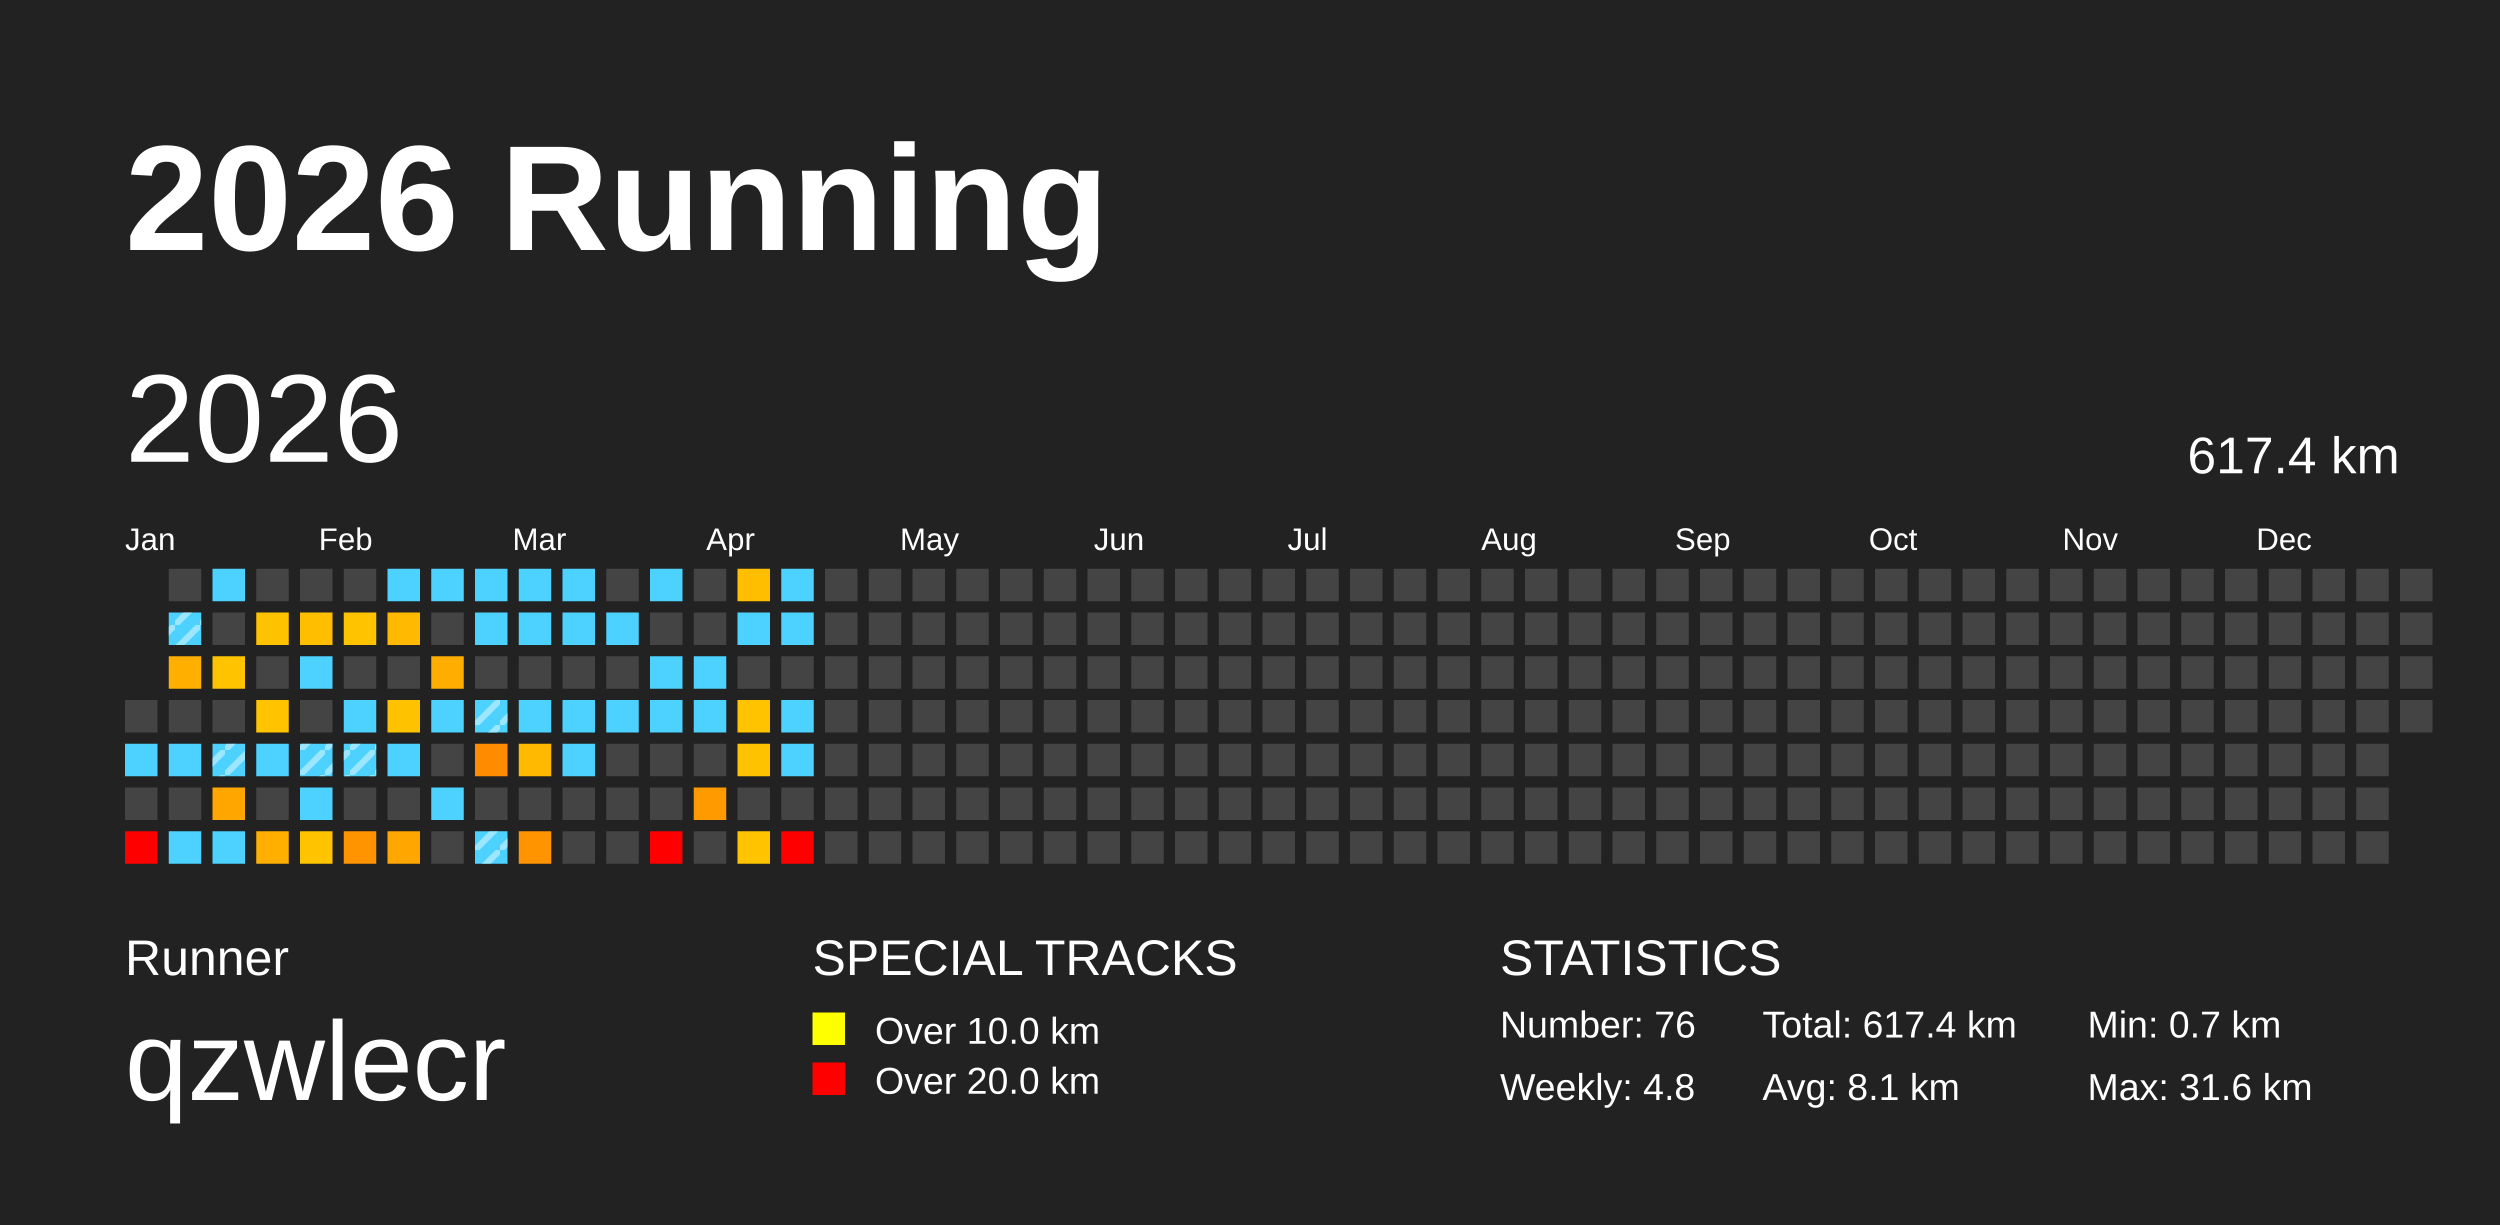
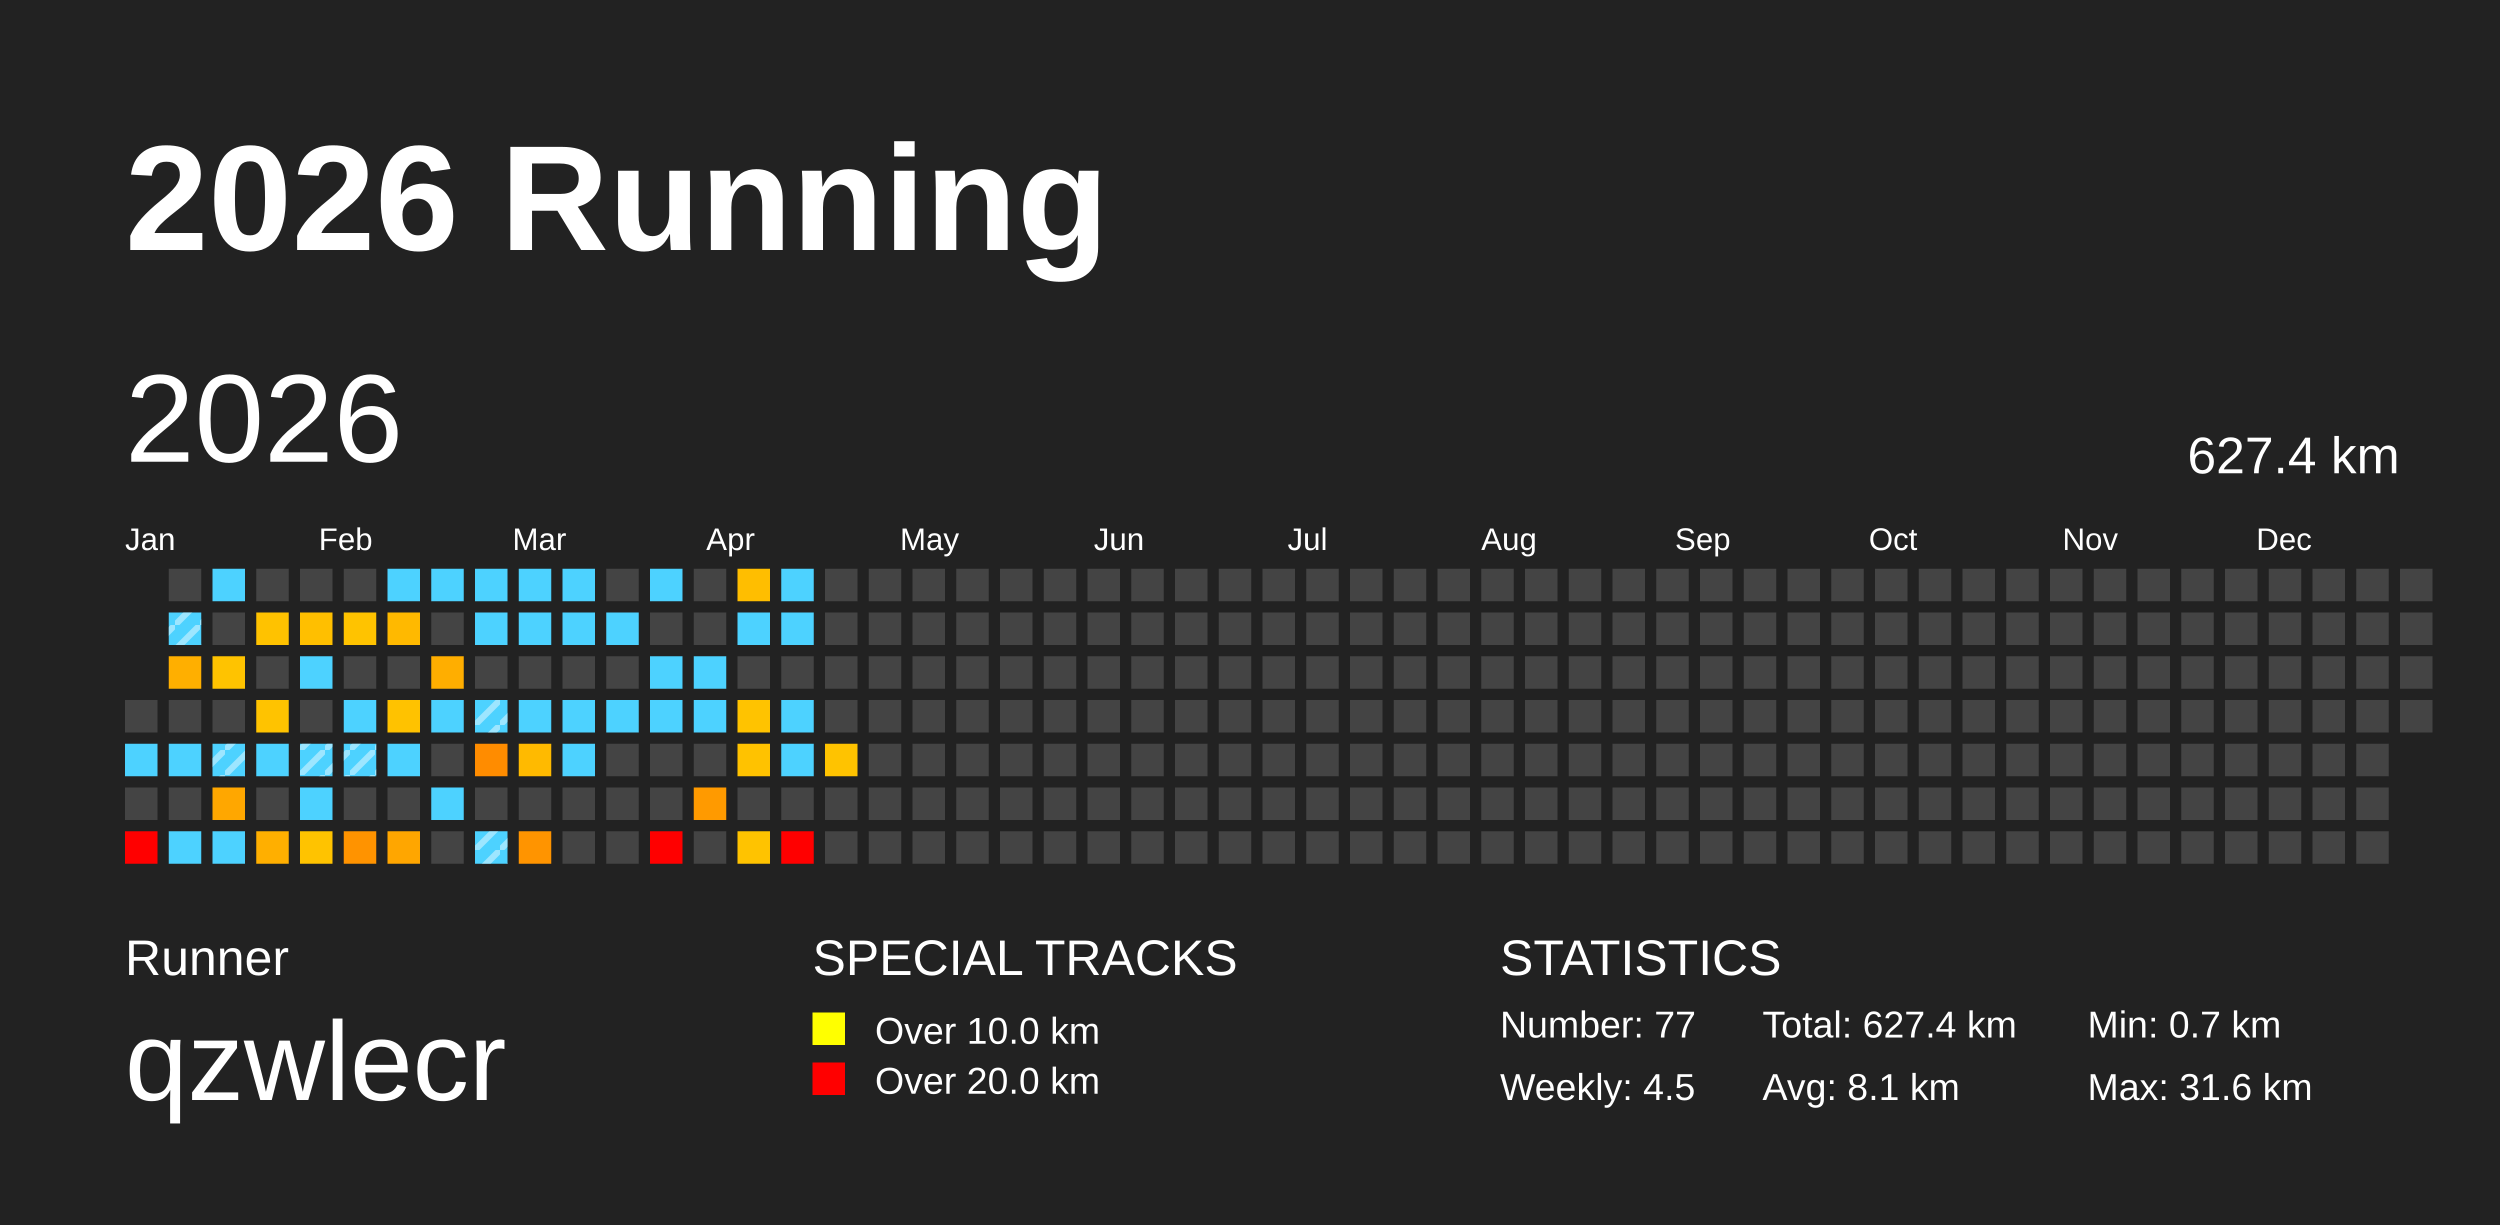
<svg xmlns="http://www.w3.org/2000/svg" baseProfile="full" height="98mm" version="1.1" viewBox="0,0,200,98" width="200mm">
  <defs>
    <pattern height="2" id="indoor-stripe" patternUnits="userSpaceOnUse" width="2">
      <line stroke="white" stroke-opacity="0.45" stroke-width="0.5" x1="0" x2="2" y1="2" y2="0" />
    </pattern>
  </defs>
  <rect fill="#222222" height="98" width="200" x="0" y="0" />
  <text fill="#FFFFFF" style="font-size:12px; font-family:Arial; font-weight:bold;" x="10" y="20">2026 Running</text>
  <text fill="#FFFFFF" style="font-size:4px; font-family:Arial" x="10" y="78">Runner</text>
  <text fill="#FFFFFF" style="font-size:9px; font-family:Arial" x="10" y="88">qzwlecr</text>
  <text fill="#FFFFFF" style="font-size:4px; font-family:Arial" x="65" y="78">SPECIAL TRACKS</text>
  <rect fill="yellow" height="2.6" width="2.6" x="65" y="81" />
  <text fill="#FFFFFF" style="font-size:3px; font-family:Arial" x="70" y="83.5">Over 10.0 km</text>
  <rect fill="red" height="2.6" width="2.6" x="65" y="85" />
  <text fill="#FFFFFF" style="font-size:3px; font-family:Arial" x="70" y="87.5">Over 20.0 km</text>
  <text fill="#FFFFFF" style="font-size:4px; font-family:Arial" x="120" y="78">STATISTICS</text>
-   <text fill="#FFFFFF" style="font-size:3px; font-family:Arial" x="120" y="83">Number: 76</text>
-   <text fill="#FFFFFF" style="font-size:3px; font-family:Arial" x="120" y="88">Weekly: 4.8</text>
-   <text fill="#FFFFFF" style="font-size:3px; font-family:Arial" x="141" y="83">Total: 617.4 km</text>
+   <text fill="#FFFFFF" style="font-size:3px; font-family:Arial" x="120" y="83">Number: 77</text>
+   <text fill="#FFFFFF" style="font-size:3px; font-family:Arial" x="120" y="88">Weekly: 4.5</text>
+   <text fill="#FFFFFF" style="font-size:3px; font-family:Arial" x="141" y="83">Total: 627.4 km</text>
  <text fill="#FFFFFF" style="font-size:3px; font-family:Arial" x="141" y="88">Avg: 8.1 km</text>
  <text fill="#FFFFFF" style="font-size:3px; font-family:Arial" x="167" y="83">Min: 0.7 km</text>
  <text fill="#FFFFFF" style="font-size:3px; font-family:Arial" x="167" y="88">Max: 31.6 km</text>
  <text dominant-baseline="hanging" fill="#FFFFFF" style="font-size:10.0px; font-family:Arial;" x="10" y="30">2026</text>
-   <text dominant-baseline="hanging" fill="#FFFFFF" style="font-size:4.125px; font-family:Arial;" x="175" y="35">617.4 km</text>
+   <text dominant-baseline="hanging" fill="#FFFFFF" style="font-size:4.125px; font-family:Arial;" x="175" y="35">627.4 km</text>
  <text fill="#FFFFFF" style="font-size:2.5px; font-family:Arial" x="10.0" y="44">Jan</text>
  <text fill="#FFFFFF" style="font-size:2.5px; font-family:Arial" x="25.5" y="44">Feb</text>
  <text fill="#FFFFFF" style="font-size:2.5px; font-family:Arial" x="41.0" y="44">Mar</text>
  <text fill="#FFFFFF" style="font-size:2.5px; font-family:Arial" x="56.5" y="44">Apr</text>
  <text fill="#FFFFFF" style="font-size:2.5px; font-family:Arial" x="72.0" y="44">May</text>
  <text fill="#FFFFFF" style="font-size:2.5px; font-family:Arial" x="87.5" y="44">Jun</text>
  <text fill="#FFFFFF" style="font-size:2.5px; font-family:Arial" x="103.0" y="44">Jul</text>
  <text fill="#FFFFFF" style="font-size:2.5px; font-family:Arial" x="118.5" y="44">Aug</text>
  <text fill="#FFFFFF" style="font-size:2.5px; font-family:Arial" x="134.0" y="44">Sep</text>
  <text fill="#FFFFFF" style="font-size:2.5px; font-family:Arial" x="149.5" y="44">Oct</text>
  <text fill="#FFFFFF" style="font-size:2.5px; font-family:Arial" x="165.0" y="44">Nov</text>
  <text fill="#FFFFFF" style="font-size:2.5px; font-family:Arial" x="180.5" y="44">Dec</text>
  <rect fill="#444444" height="2.6" width="2.6" x="10.0" y="56.0" />
  <rect fill="#4dd2ff" height="2.6" width="2.6" x="10.0" y="59.5" />
  <rect fill="#444444" height="2.6" width="2.6" x="10.0" y="63.0" />
  <rect fill="red" height="2.6" width="2.6" x="10.0" y="66.5" />
  <rect fill="#444444" height="2.6" width="2.6" x="13.5" y="45.5" />
  <rect fill="#4dd2ff" height="2.6" width="2.6" x="13.5" y="49.0" />
  <rect fill="url(#indoor-stripe)" height="2.6" width="2.6" x="13.5" y="49.0" />
  <rect fill="#ffaf00" height="2.6" width="2.6" x="13.5" y="52.5" />
  <rect fill="#444444" height="2.6" width="2.6" x="13.5" y="56.0" />
  <rect fill="#4dd2ff" height="2.6" width="2.6" x="13.5" y="59.5" />
  <rect fill="#444444" height="2.6" width="2.6" x="13.5" y="63.0" />
  <rect fill="#4dd2ff" height="2.6" width="2.6" x="13.5" y="66.5" />
  <rect fill="#4dd2ff" height="2.6" width="2.6" x="17.0" y="45.5" />
  <rect fill="#444444" height="2.6" width="2.6" x="17.0" y="49.0" />
  <rect fill="#ffc300" height="2.6" width="2.6" x="17.0" y="52.5" />
  <rect fill="#444444" height="2.6" width="2.6" x="17.0" y="56.0" />
  <rect fill="#4dd2ff" height="2.6" width="2.6" x="17.0" y="59.5" />
  <rect fill="url(#indoor-stripe)" height="2.6" width="2.6" x="17.0" y="59.5" />
  <rect fill="#ffa700" height="2.6" width="2.6" x="17.0" y="63.0" />
  <rect fill="#4dd2ff" height="2.6" width="2.6" x="17.0" y="66.5" />
  <rect fill="#444444" height="2.6" width="2.6" x="20.5" y="45.5" />
  <rect fill="#ffc200" height="2.6" width="2.6" x="20.5" y="49.0" />
  <rect fill="#444444" height="2.6" width="2.6" x="20.5" y="52.5" />
  <rect fill="#ffc300" height="2.6" width="2.6" x="20.5" y="56.0" />
  <rect fill="#4dd2ff" height="2.6" width="2.6" x="20.5" y="59.5" />
  <rect fill="#444444" height="2.6" width="2.6" x="20.5" y="63.0" />
  <rect fill="#ffaf00" height="2.6" width="2.6" x="20.5" y="66.5" />
  <rect fill="#444444" height="2.6" width="2.6" x="24.0" y="45.5" />
  <rect fill="#ffbf00" height="2.6" width="2.6" x="24.0" y="49.0" />
  <rect fill="#4dd2ff" height="2.6" width="2.6" x="24.0" y="52.5" />
  <rect fill="#444444" height="2.6" width="2.6" x="24.0" y="56.0" />
  <rect fill="#4dd2ff" height="2.6" width="2.6" x="24.0" y="59.5" />
  <rect fill="url(#indoor-stripe)" height="2.6" width="2.6" x="24.0" y="59.5" />
  <rect fill="#4dd2ff" height="2.6" width="2.6" x="24.0" y="63.0" />
  <rect fill="#ffc300" height="2.6" width="2.6" x="24.0" y="66.5" />
  <rect fill="#444444" height="2.6" width="2.6" x="27.5" y="45.5" />
  <rect fill="#ffc300" height="2.6" width="2.6" x="27.5" y="49.0" />
  <rect fill="#444444" height="2.6" width="2.6" x="27.5" y="52.5" />
  <rect fill="#4dd2ff" height="2.6" width="2.6" x="27.5" y="56.0" />
  <rect fill="#4dd2ff" height="2.6" width="2.6" x="27.5" y="59.5" />
  <rect fill="url(#indoor-stripe)" height="2.6" width="2.6" x="27.5" y="59.5" />
  <rect fill="#444444" height="2.6" width="2.6" x="27.5" y="63.0" />
  <rect fill="#ff9300" height="2.6" width="2.6" x="27.5" y="66.5" />
  <rect fill="#4dd2ff" height="2.6" width="2.6" x="31.0" y="45.5" />
  <rect fill="#ffb900" height="2.6" width="2.6" x="31.0" y="49.0" />
  <rect fill="#444444" height="2.6" width="2.6" x="31.0" y="52.5" />
  <rect fill="#ffc200" height="2.6" width="2.6" x="31.0" y="56.0" />
  <rect fill="#4dd2ff" height="2.6" width="2.6" x="31.0" y="59.5" />
  <rect fill="#444444" height="2.6" width="2.6" x="31.0" y="63.0" />
  <rect fill="#ffa600" height="2.6" width="2.6" x="31.0" y="66.5" />
  <rect fill="#4dd2ff" height="2.6" width="2.6" x="34.5" y="45.5" />
  <rect fill="#444444" height="2.6" width="2.6" x="34.5" y="49.0" />
  <rect fill="#ffae00" height="2.6" width="2.6" x="34.5" y="52.5" />
  <rect fill="#4dd2ff" height="2.6" width="2.6" x="34.5" y="56.0" />
  <rect fill="#444444" height="2.6" width="2.6" x="34.5" y="59.5" />
  <rect fill="#4dd2ff" height="2.6" width="2.6" x="34.5" y="63.0" />
  <rect fill="#444444" height="2.6" width="2.6" x="34.5" y="66.5" />
  <rect fill="#4dd2ff" height="2.6" width="2.6" x="38.0" y="45.5" />
  <rect fill="#4dd2ff" height="2.6" width="2.6" x="38.0" y="49.0" />
  <rect fill="#444444" height="2.6" width="2.6" x="38.0" y="52.5" />
  <rect fill="#4dd2ff" height="2.6" width="2.6" x="38.0" y="56.0" />
  <rect fill="url(#indoor-stripe)" height="2.6" width="2.6" x="38.0" y="56.0" />
  <rect fill="#ff8c00" height="2.6" width="2.6" x="38.0" y="59.5" />
  <rect fill="#444444" height="2.6" width="2.6" x="38.0" y="63.0" />
  <rect fill="#4dd2ff" height="2.6" width="2.6" x="38.0" y="66.5" />
  <rect fill="url(#indoor-stripe)" height="2.6" width="2.6" x="38.0" y="66.5" />
  <rect fill="#4dd2ff" height="2.6" width="2.6" x="41.5" y="45.5" />
  <rect fill="#4dd2ff" height="2.6" width="2.6" x="41.5" y="49.0" />
  <rect fill="#444444" height="2.6" width="2.6" x="41.5" y="52.5" />
  <rect fill="#4dd2ff" height="2.6" width="2.6" x="41.5" y="56.0" />
  <rect fill="#ffba00" height="2.6" width="2.6" x="41.5" y="59.5" />
  <rect fill="#444444" height="2.6" width="2.6" x="41.5" y="63.0" />
  <rect fill="#ff9400" height="2.6" width="2.6" x="41.5" y="66.5" />
  <rect fill="#4dd2ff" height="2.6" width="2.6" x="45.0" y="45.5" />
  <rect fill="#4dd2ff" height="2.6" width="2.6" x="45.0" y="49.0" />
  <rect fill="#444444" height="2.6" width="2.6" x="45.0" y="52.5" />
  <rect fill="#4dd2ff" height="2.6" width="2.6" x="45.0" y="56.0" />
  <rect fill="#4dd2ff" height="2.6" width="2.6" x="45.0" y="59.5" />
  <rect fill="#444444" height="2.6" width="2.6" x="45.0" y="63.0" />
  <rect fill="#444444" height="2.6" width="2.6" x="45.0" y="66.5" />
  <rect fill="#444444" height="2.6" width="2.6" x="48.5" y="45.5" />
  <rect fill="#4dd2ff" height="2.6" width="2.6" x="48.5" y="49.0" />
  <rect fill="#444444" height="2.6" width="2.6" x="48.5" y="52.5" />
  <rect fill="#4dd2ff" height="2.6" width="2.6" x="48.5" y="56.0" />
  <rect fill="#444444" height="2.6" width="2.6" x="48.5" y="59.5" />
  <rect fill="#444444" height="2.6" width="2.6" x="48.5" y="63.0" />
  <rect fill="#444444" height="2.6" width="2.6" x="48.5" y="66.5" />
  <rect fill="#4dd2ff" height="2.6" width="2.6" x="52.0" y="45.5" />
  <rect fill="#444444" height="2.6" width="2.6" x="52.0" y="49.0" />
  <rect fill="#4dd2ff" height="2.6" width="2.6" x="52.0" y="52.5" />
  <rect fill="#4dd2ff" height="2.6" width="2.6" x="52.0" y="56.0" />
  <rect fill="#444444" height="2.6" width="2.6" x="52.0" y="59.5" />
  <rect fill="#444444" height="2.6" width="2.6" x="52.0" y="63.0" />
  <rect fill="red" height="2.6" width="2.6" x="52.0" y="66.5" />
  <rect fill="#444444" height="2.6" width="2.6" x="55.5" y="45.5" />
  <rect fill="#444444" height="2.6" width="2.6" x="55.5" y="49.0" />
  <rect fill="#4dd2ff" height="2.6" width="2.6" x="55.5" y="52.5" />
  <rect fill="#4dd2ff" height="2.6" width="2.6" x="55.5" y="56.0" />
  <rect fill="#444444" height="2.6" width="2.6" x="55.5" y="59.5" />
  <rect fill="#ff9a00" height="2.6" width="2.6" x="55.5" y="63.0" />
  <rect fill="#444444" height="2.6" width="2.6" x="55.5" y="66.5" />
  <rect fill="#ffbe00" height="2.6" width="2.6" x="59.0" y="45.5" />
  <rect fill="#4dd2ff" height="2.6" width="2.6" x="59.0" y="49.0" />
  <rect fill="#444444" height="2.6" width="2.6" x="59.0" y="52.5" />
  <rect fill="#ffc300" height="2.6" width="2.6" x="59.0" y="56.0" />
  <rect fill="#ffc200" height="2.6" width="2.6" x="59.0" y="59.5" />
  <rect fill="#444444" height="2.6" width="2.6" x="59.0" y="63.0" />
  <rect fill="#ffc300" height="2.6" width="2.6" x="59.0" y="66.5" />
  <rect fill="#4dd2ff" height="2.6" width="2.6" x="62.5" y="45.5" />
  <rect fill="#4dd2ff" height="2.6" width="2.6" x="62.5" y="49.0" />
  <rect fill="#444444" height="2.6" width="2.6" x="62.5" y="52.5" />
  <rect fill="#4dd2ff" height="2.6" width="2.6" x="62.5" y="56.0" />
  <rect fill="#4dd2ff" height="2.6" width="2.6" x="62.5" y="59.5" />
  <rect fill="#444444" height="2.6" width="2.6" x="62.5" y="63.0" />
  <rect fill="red" height="2.6" width="2.6" x="62.5" y="66.5" />
  <rect fill="#444444" height="2.6" width="2.6" x="66.0" y="45.5" />
  <rect fill="#444444" height="2.6" width="2.6" x="66.0" y="49.0" />
  <rect fill="#444444" height="2.6" width="2.6" x="66.0" y="52.5" />
  <rect fill="#444444" height="2.6" width="2.6" x="66.0" y="56.0" />
-   <rect fill="#444444" height="2.6" width="2.6" x="66.0" y="59.5" />
+   <rect fill="#ffc300" height="2.6" width="2.6" x="66.0" y="59.5" />
  <rect fill="#444444" height="2.6" width="2.6" x="66.0" y="63.0" />
  <rect fill="#444444" height="2.6" width="2.6" x="66.0" y="66.5" />
  <rect fill="#444444" height="2.6" width="2.6" x="69.5" y="45.5" />
  <rect fill="#444444" height="2.6" width="2.6" x="69.5" y="49.0" />
  <rect fill="#444444" height="2.6" width="2.6" x="69.5" y="52.5" />
  <rect fill="#444444" height="2.6" width="2.6" x="69.5" y="56.0" />
  <rect fill="#444444" height="2.6" width="2.6" x="69.5" y="59.5" />
  <rect fill="#444444" height="2.6" width="2.6" x="69.5" y="63.0" />
  <rect fill="#444444" height="2.6" width="2.6" x="69.5" y="66.5" />
  <rect fill="#444444" height="2.6" width="2.6" x="73.0" y="45.5" />
  <rect fill="#444444" height="2.6" width="2.6" x="73.0" y="49.0" />
  <rect fill="#444444" height="2.6" width="2.6" x="73.0" y="52.5" />
  <rect fill="#444444" height="2.6" width="2.6" x="73.0" y="56.0" />
  <rect fill="#444444" height="2.6" width="2.6" x="73.0" y="59.5" />
  <rect fill="#444444" height="2.6" width="2.6" x="73.0" y="63.0" />
  <rect fill="#444444" height="2.6" width="2.6" x="73.0" y="66.5" />
  <rect fill="#444444" height="2.6" width="2.6" x="76.5" y="45.5" />
  <rect fill="#444444" height="2.6" width="2.6" x="76.5" y="49.0" />
  <rect fill="#444444" height="2.6" width="2.6" x="76.5" y="52.5" />
  <rect fill="#444444" height="2.6" width="2.6" x="76.5" y="56.0" />
  <rect fill="#444444" height="2.6" width="2.6" x="76.5" y="59.5" />
  <rect fill="#444444" height="2.6" width="2.6" x="76.5" y="63.0" />
  <rect fill="#444444" height="2.6" width="2.6" x="76.5" y="66.5" />
  <rect fill="#444444" height="2.6" width="2.6" x="80.0" y="45.5" />
  <rect fill="#444444" height="2.6" width="2.6" x="80.0" y="49.0" />
  <rect fill="#444444" height="2.6" width="2.6" x="80.0" y="52.5" />
  <rect fill="#444444" height="2.6" width="2.6" x="80.0" y="56.0" />
  <rect fill="#444444" height="2.6" width="2.6" x="80.0" y="59.5" />
  <rect fill="#444444" height="2.6" width="2.6" x="80.0" y="63.0" />
  <rect fill="#444444" height="2.6" width="2.6" x="80.0" y="66.5" />
  <rect fill="#444444" height="2.6" width="2.6" x="83.5" y="45.5" />
  <rect fill="#444444" height="2.6" width="2.6" x="83.5" y="49.0" />
  <rect fill="#444444" height="2.6" width="2.6" x="83.5" y="52.5" />
  <rect fill="#444444" height="2.6" width="2.6" x="83.5" y="56.0" />
  <rect fill="#444444" height="2.6" width="2.6" x="83.5" y="59.5" />
  <rect fill="#444444" height="2.6" width="2.6" x="83.5" y="63.0" />
  <rect fill="#444444" height="2.6" width="2.6" x="83.5" y="66.5" />
  <rect fill="#444444" height="2.6" width="2.6" x="87.0" y="45.5" />
  <rect fill="#444444" height="2.6" width="2.6" x="87.0" y="49.0" />
  <rect fill="#444444" height="2.6" width="2.6" x="87.0" y="52.5" />
  <rect fill="#444444" height="2.6" width="2.6" x="87.0" y="56.0" />
  <rect fill="#444444" height="2.6" width="2.6" x="87.0" y="59.5" />
  <rect fill="#444444" height="2.6" width="2.6" x="87.0" y="63.0" />
  <rect fill="#444444" height="2.6" width="2.6" x="87.0" y="66.5" />
  <rect fill="#444444" height="2.6" width="2.6" x="90.5" y="45.5" />
  <rect fill="#444444" height="2.6" width="2.6" x="90.5" y="49.0" />
  <rect fill="#444444" height="2.6" width="2.6" x="90.5" y="52.5" />
  <rect fill="#444444" height="2.6" width="2.6" x="90.5" y="56.0" />
  <rect fill="#444444" height="2.6" width="2.6" x="90.5" y="59.5" />
  <rect fill="#444444" height="2.6" width="2.6" x="90.5" y="63.0" />
  <rect fill="#444444" height="2.6" width="2.6" x="90.5" y="66.5" />
  <rect fill="#444444" height="2.6" width="2.6" x="94.0" y="45.5" />
  <rect fill="#444444" height="2.6" width="2.6" x="94.0" y="49.0" />
  <rect fill="#444444" height="2.6" width="2.6" x="94.0" y="52.5" />
  <rect fill="#444444" height="2.6" width="2.6" x="94.0" y="56.0" />
  <rect fill="#444444" height="2.6" width="2.6" x="94.0" y="59.5" />
  <rect fill="#444444" height="2.6" width="2.6" x="94.0" y="63.0" />
  <rect fill="#444444" height="2.6" width="2.6" x="94.0" y="66.5" />
  <rect fill="#444444" height="2.6" width="2.6" x="97.5" y="45.5" />
  <rect fill="#444444" height="2.6" width="2.6" x="97.5" y="49.0" />
  <rect fill="#444444" height="2.6" width="2.6" x="97.5" y="52.5" />
  <rect fill="#444444" height="2.6" width="2.6" x="97.5" y="56.0" />
  <rect fill="#444444" height="2.6" width="2.6" x="97.5" y="59.5" />
  <rect fill="#444444" height="2.6" width="2.6" x="97.5" y="63.0" />
  <rect fill="#444444" height="2.6" width="2.6" x="97.5" y="66.5" />
  <rect fill="#444444" height="2.6" width="2.6" x="101.0" y="45.5" />
  <rect fill="#444444" height="2.6" width="2.6" x="101.0" y="49.0" />
  <rect fill="#444444" height="2.6" width="2.6" x="101.0" y="52.5" />
  <rect fill="#444444" height="2.6" width="2.6" x="101.0" y="56.0" />
  <rect fill="#444444" height="2.6" width="2.6" x="101.0" y="59.5" />
  <rect fill="#444444" height="2.6" width="2.6" x="101.0" y="63.0" />
  <rect fill="#444444" height="2.6" width="2.6" x="101.0" y="66.5" />
  <rect fill="#444444" height="2.6" width="2.6" x="104.5" y="45.5" />
  <rect fill="#444444" height="2.6" width="2.6" x="104.5" y="49.0" />
  <rect fill="#444444" height="2.6" width="2.6" x="104.5" y="52.5" />
  <rect fill="#444444" height="2.6" width="2.6" x="104.5" y="56.0" />
  <rect fill="#444444" height="2.6" width="2.6" x="104.5" y="59.5" />
  <rect fill="#444444" height="2.6" width="2.6" x="104.5" y="63.0" />
  <rect fill="#444444" height="2.6" width="2.6" x="104.5" y="66.5" />
  <rect fill="#444444" height="2.6" width="2.6" x="108.0" y="45.5" />
  <rect fill="#444444" height="2.6" width="2.6" x="108.0" y="49.0" />
  <rect fill="#444444" height="2.6" width="2.6" x="108.0" y="52.5" />
  <rect fill="#444444" height="2.6" width="2.6" x="108.0" y="56.0" />
  <rect fill="#444444" height="2.6" width="2.6" x="108.0" y="59.5" />
  <rect fill="#444444" height="2.6" width="2.6" x="108.0" y="63.0" />
  <rect fill="#444444" height="2.6" width="2.6" x="108.0" y="66.5" />
  <rect fill="#444444" height="2.6" width="2.6" x="111.5" y="45.5" />
  <rect fill="#444444" height="2.6" width="2.6" x="111.5" y="49.0" />
  <rect fill="#444444" height="2.6" width="2.6" x="111.5" y="52.5" />
  <rect fill="#444444" height="2.6" width="2.6" x="111.5" y="56.0" />
  <rect fill="#444444" height="2.6" width="2.6" x="111.5" y="59.5" />
  <rect fill="#444444" height="2.6" width="2.6" x="111.5" y="63.0" />
  <rect fill="#444444" height="2.6" width="2.6" x="111.5" y="66.5" />
  <rect fill="#444444" height="2.6" width="2.6" x="115.0" y="45.5" />
  <rect fill="#444444" height="2.6" width="2.6" x="115.0" y="49.0" />
  <rect fill="#444444" height="2.6" width="2.6" x="115.0" y="52.5" />
  <rect fill="#444444" height="2.6" width="2.6" x="115.0" y="56.0" />
  <rect fill="#444444" height="2.6" width="2.6" x="115.0" y="59.5" />
  <rect fill="#444444" height="2.6" width="2.6" x="115.0" y="63.0" />
  <rect fill="#444444" height="2.6" width="2.6" x="115.0" y="66.5" />
  <rect fill="#444444" height="2.6" width="2.6" x="118.5" y="45.5" />
  <rect fill="#444444" height="2.6" width="2.6" x="118.5" y="49.0" />
  <rect fill="#444444" height="2.6" width="2.6" x="118.5" y="52.5" />
  <rect fill="#444444" height="2.6" width="2.6" x="118.5" y="56.0" />
  <rect fill="#444444" height="2.6" width="2.6" x="118.5" y="59.5" />
  <rect fill="#444444" height="2.6" width="2.6" x="118.5" y="63.0" />
  <rect fill="#444444" height="2.6" width="2.6" x="118.5" y="66.5" />
  <rect fill="#444444" height="2.6" width="2.6" x="122.0" y="45.5" />
  <rect fill="#444444" height="2.6" width="2.6" x="122.0" y="49.0" />
  <rect fill="#444444" height="2.6" width="2.6" x="122.0" y="52.5" />
  <rect fill="#444444" height="2.6" width="2.6" x="122.0" y="56.0" />
  <rect fill="#444444" height="2.6" width="2.6" x="122.0" y="59.5" />
  <rect fill="#444444" height="2.6" width="2.6" x="122.0" y="63.0" />
  <rect fill="#444444" height="2.6" width="2.6" x="122.0" y="66.5" />
  <rect fill="#444444" height="2.6" width="2.6" x="125.5" y="45.5" />
  <rect fill="#444444" height="2.6" width="2.6" x="125.5" y="49.0" />
  <rect fill="#444444" height="2.6" width="2.6" x="125.5" y="52.5" />
  <rect fill="#444444" height="2.6" width="2.6" x="125.5" y="56.0" />
  <rect fill="#444444" height="2.6" width="2.6" x="125.5" y="59.5" />
  <rect fill="#444444" height="2.6" width="2.6" x="125.5" y="63.0" />
  <rect fill="#444444" height="2.6" width="2.6" x="125.5" y="66.5" />
  <rect fill="#444444" height="2.6" width="2.6" x="129.0" y="45.5" />
  <rect fill="#444444" height="2.6" width="2.6" x="129.0" y="49.0" />
  <rect fill="#444444" height="2.6" width="2.6" x="129.0" y="52.5" />
  <rect fill="#444444" height="2.6" width="2.6" x="129.0" y="56.0" />
  <rect fill="#444444" height="2.6" width="2.6" x="129.0" y="59.5" />
  <rect fill="#444444" height="2.6" width="2.6" x="129.0" y="63.0" />
  <rect fill="#444444" height="2.6" width="2.6" x="129.0" y="66.5" />
  <rect fill="#444444" height="2.6" width="2.6" x="132.5" y="45.5" />
  <rect fill="#444444" height="2.6" width="2.6" x="132.5" y="49.0" />
  <rect fill="#444444" height="2.6" width="2.6" x="132.5" y="52.5" />
  <rect fill="#444444" height="2.6" width="2.6" x="132.5" y="56.0" />
  <rect fill="#444444" height="2.6" width="2.6" x="132.5" y="59.5" />
  <rect fill="#444444" height="2.6" width="2.6" x="132.5" y="63.0" />
  <rect fill="#444444" height="2.6" width="2.6" x="132.5" y="66.5" />
  <rect fill="#444444" height="2.6" width="2.6" x="136.0" y="45.5" />
  <rect fill="#444444" height="2.6" width="2.6" x="136.0" y="49.0" />
  <rect fill="#444444" height="2.6" width="2.6" x="136.0" y="52.5" />
  <rect fill="#444444" height="2.6" width="2.6" x="136.0" y="56.0" />
  <rect fill="#444444" height="2.6" width="2.6" x="136.0" y="59.5" />
  <rect fill="#444444" height="2.6" width="2.6" x="136.0" y="63.0" />
  <rect fill="#444444" height="2.6" width="2.6" x="136.0" y="66.5" />
  <rect fill="#444444" height="2.6" width="2.6" x="139.5" y="45.5" />
  <rect fill="#444444" height="2.6" width="2.6" x="139.5" y="49.0" />
  <rect fill="#444444" height="2.6" width="2.6" x="139.5" y="52.5" />
  <rect fill="#444444" height="2.6" width="2.6" x="139.5" y="56.0" />
  <rect fill="#444444" height="2.6" width="2.6" x="139.5" y="59.5" />
  <rect fill="#444444" height="2.6" width="2.6" x="139.5" y="63.0" />
  <rect fill="#444444" height="2.6" width="2.6" x="139.5" y="66.5" />
  <rect fill="#444444" height="2.6" width="2.6" x="143.0" y="45.5" />
  <rect fill="#444444" height="2.6" width="2.6" x="143.0" y="49.0" />
  <rect fill="#444444" height="2.6" width="2.6" x="143.0" y="52.5" />
  <rect fill="#444444" height="2.6" width="2.6" x="143.0" y="56.0" />
  <rect fill="#444444" height="2.6" width="2.6" x="143.0" y="59.5" />
  <rect fill="#444444" height="2.6" width="2.6" x="143.0" y="63.0" />
  <rect fill="#444444" height="2.6" width="2.6" x="143.0" y="66.5" />
  <rect fill="#444444" height="2.6" width="2.6" x="146.5" y="45.5" />
  <rect fill="#444444" height="2.6" width="2.6" x="146.5" y="49.0" />
  <rect fill="#444444" height="2.6" width="2.6" x="146.5" y="52.5" />
  <rect fill="#444444" height="2.6" width="2.6" x="146.5" y="56.0" />
  <rect fill="#444444" height="2.6" width="2.6" x="146.5" y="59.5" />
  <rect fill="#444444" height="2.6" width="2.6" x="146.5" y="63.0" />
  <rect fill="#444444" height="2.6" width="2.6" x="146.5" y="66.5" />
  <rect fill="#444444" height="2.6" width="2.6" x="150.0" y="45.5" />
  <rect fill="#444444" height="2.6" width="2.6" x="150.0" y="49.0" />
  <rect fill="#444444" height="2.6" width="2.6" x="150.0" y="52.5" />
  <rect fill="#444444" height="2.6" width="2.6" x="150.0" y="56.0" />
  <rect fill="#444444" height="2.6" width="2.6" x="150.0" y="59.5" />
  <rect fill="#444444" height="2.6" width="2.6" x="150.0" y="63.0" />
  <rect fill="#444444" height="2.6" width="2.6" x="150.0" y="66.5" />
  <rect fill="#444444" height="2.6" width="2.6" x="153.5" y="45.5" />
  <rect fill="#444444" height="2.6" width="2.6" x="153.5" y="49.0" />
  <rect fill="#444444" height="2.6" width="2.6" x="153.5" y="52.5" />
  <rect fill="#444444" height="2.6" width="2.6" x="153.5" y="56.0" />
  <rect fill="#444444" height="2.6" width="2.6" x="153.5" y="59.5" />
  <rect fill="#444444" height="2.6" width="2.6" x="153.5" y="63.0" />
  <rect fill="#444444" height="2.6" width="2.6" x="153.5" y="66.5" />
  <rect fill="#444444" height="2.6" width="2.6" x="157.0" y="45.5" />
  <rect fill="#444444" height="2.6" width="2.6" x="157.0" y="49.0" />
  <rect fill="#444444" height="2.6" width="2.6" x="157.0" y="52.5" />
  <rect fill="#444444" height="2.6" width="2.6" x="157.0" y="56.0" />
  <rect fill="#444444" height="2.6" width="2.6" x="157.0" y="59.5" />
  <rect fill="#444444" height="2.6" width="2.6" x="157.0" y="63.0" />
  <rect fill="#444444" height="2.6" width="2.6" x="157.0" y="66.5" />
  <rect fill="#444444" height="2.6" width="2.6" x="160.5" y="45.5" />
  <rect fill="#444444" height="2.6" width="2.6" x="160.5" y="49.0" />
  <rect fill="#444444" height="2.6" width="2.6" x="160.5" y="52.5" />
  <rect fill="#444444" height="2.6" width="2.6" x="160.5" y="56.0" />
  <rect fill="#444444" height="2.6" width="2.6" x="160.5" y="59.5" />
  <rect fill="#444444" height="2.6" width="2.6" x="160.5" y="63.0" />
  <rect fill="#444444" height="2.6" width="2.6" x="160.5" y="66.5" />
  <rect fill="#444444" height="2.6" width="2.6" x="164.0" y="45.5" />
  <rect fill="#444444" height="2.6" width="2.6" x="164.0" y="49.0" />
  <rect fill="#444444" height="2.6" width="2.6" x="164.0" y="52.5" />
  <rect fill="#444444" height="2.6" width="2.6" x="164.0" y="56.0" />
  <rect fill="#444444" height="2.6" width="2.6" x="164.0" y="59.5" />
  <rect fill="#444444" height="2.6" width="2.6" x="164.0" y="63.0" />
  <rect fill="#444444" height="2.6" width="2.6" x="164.0" y="66.5" />
  <rect fill="#444444" height="2.6" width="2.6" x="167.5" y="45.5" />
  <rect fill="#444444" height="2.6" width="2.6" x="167.5" y="49.0" />
  <rect fill="#444444" height="2.6" width="2.6" x="167.5" y="52.5" />
  <rect fill="#444444" height="2.6" width="2.6" x="167.5" y="56.0" />
  <rect fill="#444444" height="2.6" width="2.6" x="167.5" y="59.5" />
  <rect fill="#444444" height="2.6" width="2.6" x="167.5" y="63.0" />
  <rect fill="#444444" height="2.6" width="2.6" x="167.5" y="66.5" />
  <rect fill="#444444" height="2.6" width="2.6" x="171.0" y="45.5" />
  <rect fill="#444444" height="2.6" width="2.6" x="171.0" y="49.0" />
  <rect fill="#444444" height="2.6" width="2.6" x="171.0" y="52.5" />
  <rect fill="#444444" height="2.6" width="2.6" x="171.0" y="56.0" />
  <rect fill="#444444" height="2.6" width="2.6" x="171.0" y="59.5" />
  <rect fill="#444444" height="2.6" width="2.6" x="171.0" y="63.0" />
  <rect fill="#444444" height="2.6" width="2.6" x="171.0" y="66.5" />
  <rect fill="#444444" height="2.6" width="2.6" x="174.5" y="45.5" />
  <rect fill="#444444" height="2.6" width="2.6" x="174.5" y="49.0" />
  <rect fill="#444444" height="2.6" width="2.6" x="174.5" y="52.5" />
  <rect fill="#444444" height="2.6" width="2.6" x="174.5" y="56.0" />
  <rect fill="#444444" height="2.6" width="2.6" x="174.5" y="59.5" />
  <rect fill="#444444" height="2.6" width="2.6" x="174.5" y="63.0" />
  <rect fill="#444444" height="2.6" width="2.6" x="174.5" y="66.5" />
  <rect fill="#444444" height="2.6" width="2.6" x="178.0" y="45.5" />
  <rect fill="#444444" height="2.6" width="2.6" x="178.0" y="49.0" />
  <rect fill="#444444" height="2.6" width="2.6" x="178.0" y="52.5" />
  <rect fill="#444444" height="2.6" width="2.6" x="178.0" y="56.0" />
  <rect fill="#444444" height="2.6" width="2.6" x="178.0" y="59.5" />
  <rect fill="#444444" height="2.6" width="2.6" x="178.0" y="63.0" />
  <rect fill="#444444" height="2.6" width="2.6" x="178.0" y="66.5" />
  <rect fill="#444444" height="2.6" width="2.6" x="181.5" y="45.5" />
  <rect fill="#444444" height="2.6" width="2.6" x="181.5" y="49.0" />
  <rect fill="#444444" height="2.6" width="2.6" x="181.5" y="52.5" />
  <rect fill="#444444" height="2.6" width="2.6" x="181.5" y="56.0" />
  <rect fill="#444444" height="2.6" width="2.6" x="181.5" y="59.5" />
  <rect fill="#444444" height="2.6" width="2.6" x="181.5" y="63.0" />
  <rect fill="#444444" height="2.6" width="2.6" x="181.5" y="66.5" />
  <rect fill="#444444" height="2.6" width="2.6" x="185.0" y="45.5" />
  <rect fill="#444444" height="2.6" width="2.6" x="185.0" y="49.0" />
  <rect fill="#444444" height="2.6" width="2.6" x="185.0" y="52.5" />
  <rect fill="#444444" height="2.6" width="2.6" x="185.0" y="56.0" />
  <rect fill="#444444" height="2.6" width="2.6" x="185.0" y="59.5" />
  <rect fill="#444444" height="2.6" width="2.6" x="185.0" y="63.0" />
  <rect fill="#444444" height="2.6" width="2.6" x="185.0" y="66.5" />
  <rect fill="#444444" height="2.6" width="2.6" x="188.5" y="45.5" />
  <rect fill="#444444" height="2.6" width="2.6" x="188.5" y="49.0" />
  <rect fill="#444444" height="2.6" width="2.6" x="188.5" y="52.5" />
  <rect fill="#444444" height="2.6" width="2.6" x="188.5" y="56.0" />
  <rect fill="#444444" height="2.6" width="2.6" x="188.5" y="59.5" />
  <rect fill="#444444" height="2.6" width="2.6" x="188.5" y="63.0" />
  <rect fill="#444444" height="2.6" width="2.6" x="188.5" y="66.5" />
  <rect fill="#444444" height="2.6" width="2.6" x="192.0" y="45.5" />
  <rect fill="#444444" height="2.6" width="2.6" x="192.0" y="49.0" />
  <rect fill="#444444" height="2.6" width="2.6" x="192.0" y="52.5" />
  <rect fill="#444444" height="2.6" width="2.6" x="192.0" y="56.0" />
</svg>
